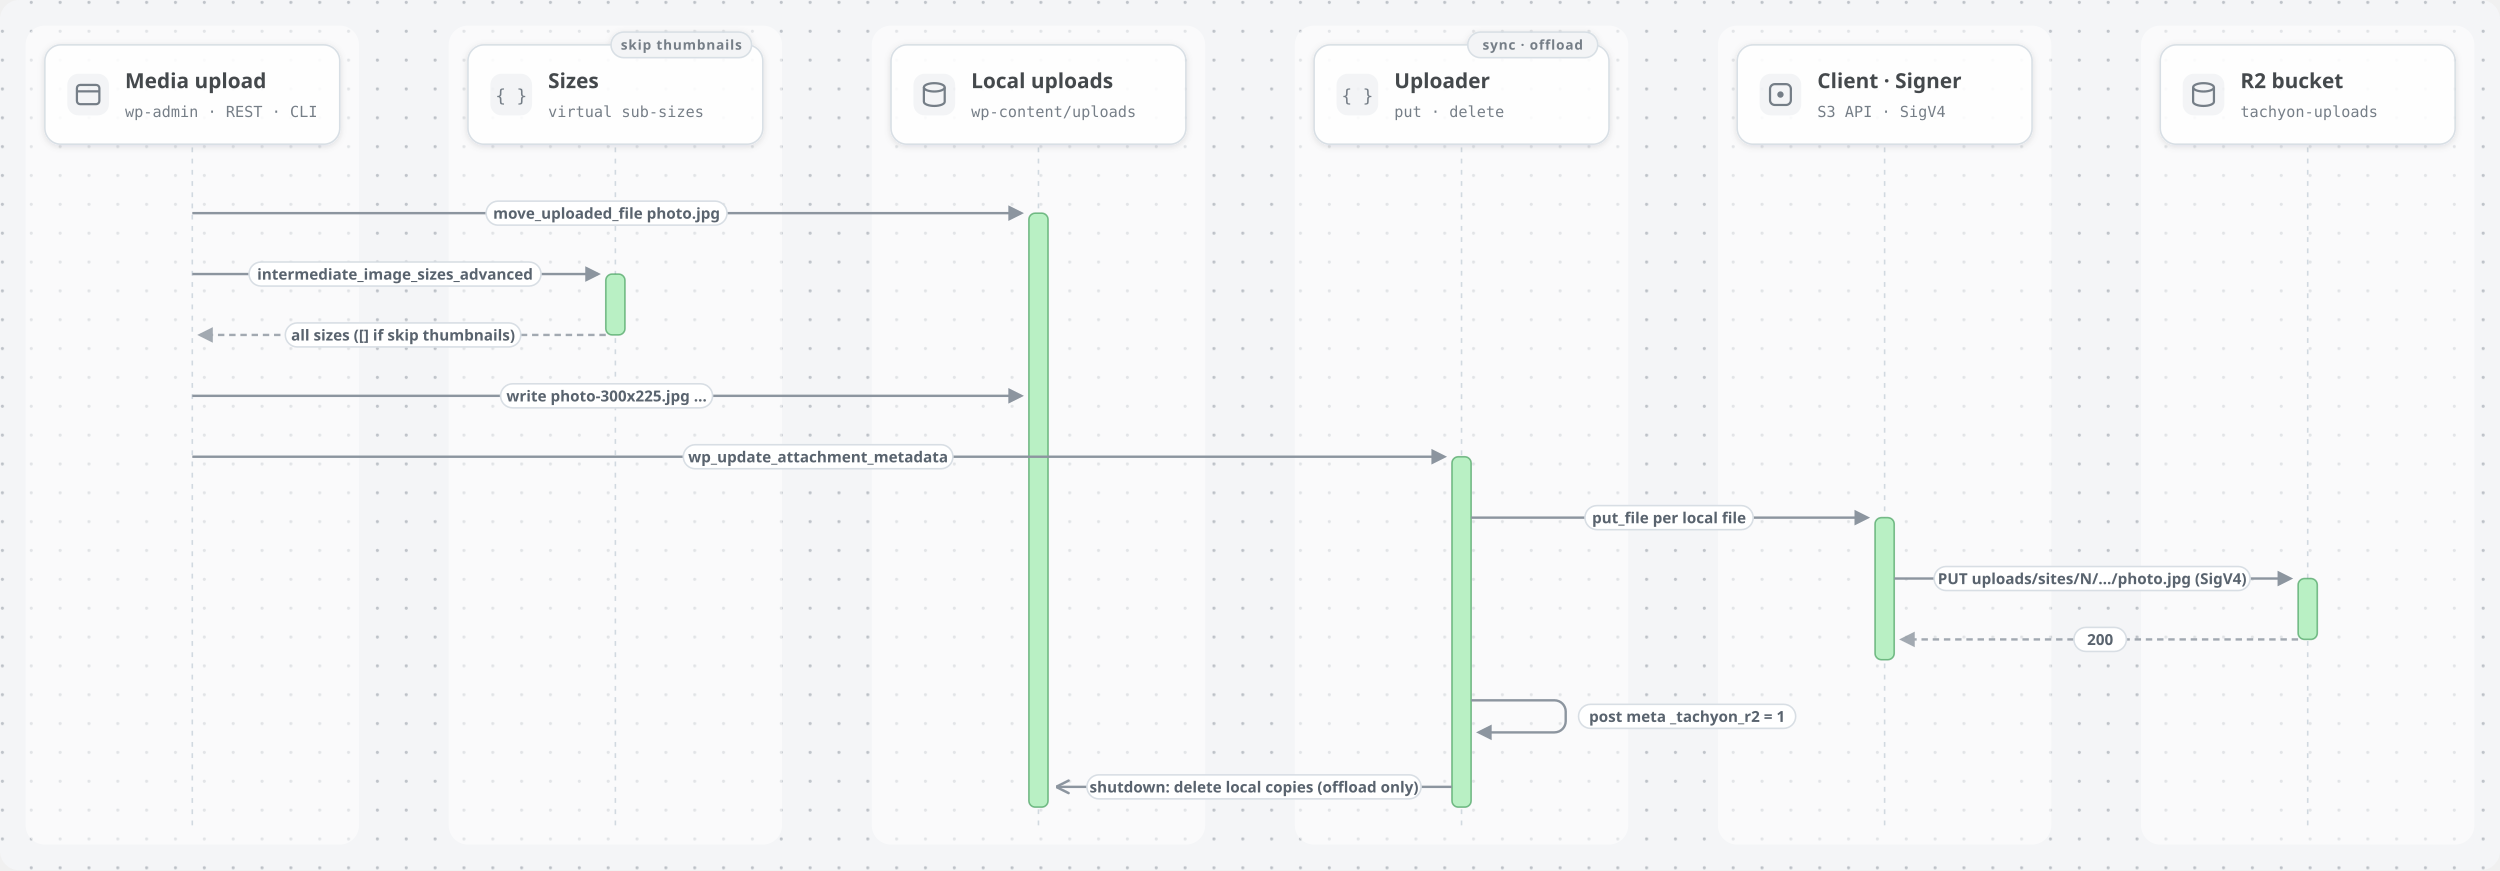
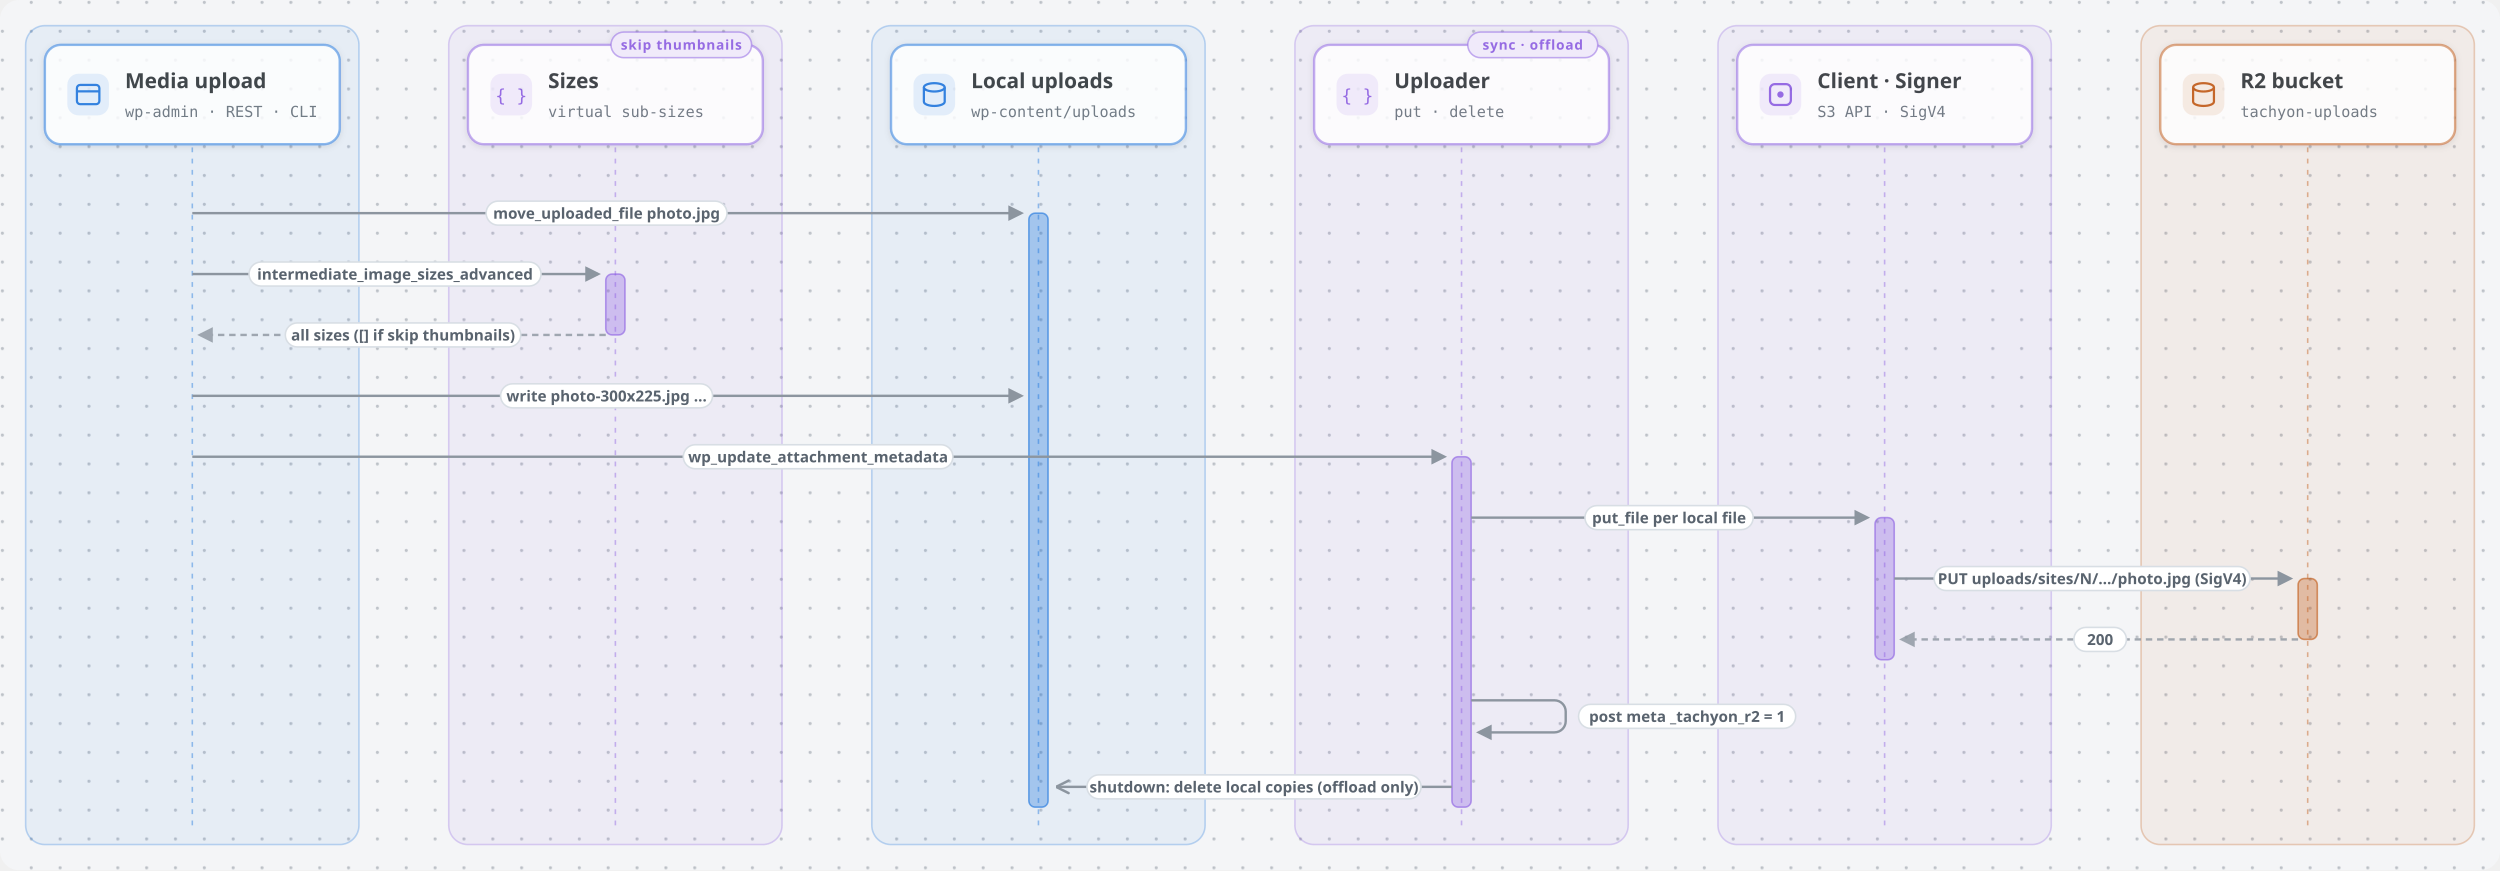
- <svg xmlns="http://www.w3.org/2000/svg" viewBox="0 0 1560 543" width="1560" height="543" role="img" aria-label="Upload in offload mode" font-family="-apple-system, BlinkMacSystemFont, &quot;Segoe UI&quot;, &quot;Noto Sans&quot;, Helvetica, Arial, sans-serif">
+ <svg xmlns="http://www.w3.org/2000/svg" data-lane-colors="1" viewBox="0 0 1560 543" width="1560" height="543" role="img" aria-label="Upload in offload mode" font-family="-apple-system, BlinkMacSystemFont, &quot;Segoe UI&quot;, &quot;Noto Sans&quot;, Helvetica, Arial, sans-serif">
  <defs>
    <pattern id="dots" width="18" height="18" patternUnits="userSpaceOnUse">
      <circle cx="1.5" cy="1.5" r="1" fill="rgba(140,149,159,.5)" />
    </pattern>
    <marker id="mk-added" viewBox="0 0 10 10" refX="8" refY="5" markerWidth="6.5" markerHeight="6.5" orient="auto-start-reverse">
      <path d="M0,0 L10,5 L0,10 z" fill="#1f883d" />
    </marker>
    <marker id="mko-added" viewBox="0 0 10 10" refX="10" refY="5" markerWidth="6.5" markerHeight="6.5" orient="auto-start-reverse">
      <path d="M2,1 L10,5 L2,9" fill="none" stroke="#1f883d" stroke-width="1.6" stroke-linecap="round" stroke-linejoin="round" />
    </marker>
    <marker id="mk-modified" viewBox="0 0 10 10" refX="8" refY="5" markerWidth="6.5" markerHeight="6.5" orient="auto-start-reverse">
      <path d="M0,0 L10,5 L0,10 z" fill="#bf8700" />
    </marker>
    <marker id="mko-modified" viewBox="0 0 10 10" refX="10" refY="5" markerWidth="6.5" markerHeight="6.5" orient="auto-start-reverse">
      <path d="M2,1 L10,5 L2,9" fill="none" stroke="#bf8700" stroke-width="1.6" stroke-linecap="round" stroke-linejoin="round" />
    </marker>
    <marker id="mk-removed" viewBox="0 0 10 10" refX="8" refY="5" markerWidth="6.5" markerHeight="6.5" orient="auto-start-reverse">
      <path d="M0,0 L10,5 L0,10 z" fill="#cf222e" />
    </marker>
    <marker id="mko-removed" viewBox="0 0 10 10" refX="10" refY="5" markerWidth="6.5" markerHeight="6.5" orient="auto-start-reverse">
      <path d="M2,1 L10,5 L2,9" fill="none" stroke="#cf222e" stroke-width="1.6" stroke-linecap="round" stroke-linejoin="round" />
    </marker>
    <marker id="mk-neutral" viewBox="0 0 10 10" refX="8" refY="5" markerWidth="6.5" markerHeight="6.5" orient="auto-start-reverse">
      <path d="M0,0 L10,5 L0,10 z" fill="#8c959f" />
    </marker>
    <marker id="mko-neutral" viewBox="0 0 10 10" refX="10" refY="5" markerWidth="6.5" markerHeight="6.5" orient="auto-start-reverse">
      <path d="M2,1 L10,5 L2,9" fill="none" stroke="#8c959f" stroke-width="1.6" stroke-linecap="round" stroke-linejoin="round" />
    </marker>
  </defs>
  <rect x="0" y="0" width="1560" height="543" rx="12" fill="#f4f5f7" />
  <rect x="0" y="0" width="1560" height="543" rx="12" fill="url(#dots)" />
  <g transform="translate(12,10)">
    <g>
-       <rect class="lanebox" x="4" y="6" width="208" height="511" rx="12" fill="rgba(255,255,255,.55)" />
-       <rect class="lanebox" x="268" y="6" width="208" height="511" rx="12" fill="rgba(255,255,255,.55)" />
-       <rect class="lanebox" x="532" y="6" width="208" height="511" rx="12" fill="rgba(255,255,255,.55)" />
-       <rect class="lanebox" x="796" y="6" width="208" height="511" rx="12" fill="rgba(255,255,255,.55)" />
-       <rect class="lanebox" x="1060" y="6" width="208" height="511" rx="12" fill="rgba(255,255,255,.55)" />
-       <rect class="lanebox" x="1324" y="6" width="208" height="511" rx="12" fill="rgba(255,255,255,.55)" />
-     </g>
-     <g>
-       <line class="lifeline" x1="108" y1="82" x2="108" y2="505" stroke="#d1d9e0" stroke-width="1" stroke-dasharray="3 4" />
-       <line class="lifeline" x1="372" y1="82" x2="372" y2="505" stroke="#d1d9e0" stroke-width="1" stroke-dasharray="3 4" />
-       <rect class="actbar" x="366" y="161" width="12" height="38" rx="4" fill="#b9f0c4" stroke="rgba(31,136,61,.55)" />
-       <line class="lifeline" x1="636" y1="82" x2="636" y2="505" stroke="#d1d9e0" stroke-width="1" stroke-dasharray="3 4" />
-       <rect class="actbar" x="630" y="123" width="12" height="370.67" rx="4" fill="#b9f0c4" stroke="rgba(31,136,61,.55)" />
-       <line class="lifeline" x1="900" y1="82" x2="900" y2="505" stroke="#d1d9e0" stroke-width="1" stroke-dasharray="3 4" />
-       <rect class="actbar" x="894" y="275" width="12" height="218.67" rx="4" fill="#b9f0c4" stroke="rgba(31,136,61,.55)" />
-       <line class="lifeline" x1="1164" y1="82" x2="1164" y2="505" stroke="#d1d9e0" stroke-width="1" stroke-dasharray="3 4" />
-       <rect class="actbar" x="1158" y="313" width="12" height="88.67" rx="4" fill="#b9f0c4" stroke="rgba(31,136,61,.55)" />
-       <line class="lifeline" x1="1428" y1="82" x2="1428" y2="505" stroke="#d1d9e0" stroke-width="1" stroke-dasharray="3 4" />
-       <rect class="actbar" x="1422" y="351" width="12" height="38" rx="4" fill="#b9f0c4" stroke="rgba(31,136,61,.55)" />
-     </g>
-     <g>
-       <g class="cardsh context" filter="drop-shadow(0 1px 2px rgba(31,35,40,.14))" opacity="0.82">
-         <rect class="card" x="16" y="18" width="184" height="62" rx="10" fill="#ffffff" stroke-width="1" stroke="#d1d9e0" />
-         <rect class="chip" x="30" y="36" width="26" height="26" rx="7" fill="#f1f3f5" />
-         <g>
-           <rect class="glyph-stroke" x="36" y="43" width="14" height="12" rx="2" stroke="#59636e" stroke-width="1.4" fill="none" />
-           <path class="glyph-stroke" d="M36,47 h14" stroke="#59636e" stroke-width="1.4" fill="none" />
+       <rect class="lanebox" x="4" y="6" width="208" height="511" rx="12" fill="rgba(9,105,218,0.06)" stroke="rgba(9,105,218,0.25)" stroke-width="1" />
+       <rect class="lanebox" x="268" y="6" width="208" height="511" rx="12" fill="rgba(130,80,223,0.06)" stroke="rgba(130,80,223,0.25)" stroke-width="1" />
+       <rect class="lanebox" x="532" y="6" width="208" height="511" rx="12" fill="rgba(9,105,218,0.06)" stroke="rgba(9,105,218,0.25)" stroke-width="1" />
+       <rect class="lanebox" x="796" y="6" width="208" height="511" rx="12" fill="rgba(130,80,223,0.06)" stroke="rgba(130,80,223,0.25)" stroke-width="1" />
+       <rect class="lanebox" x="1060" y="6" width="208" height="511" rx="12" fill="rgba(130,80,223,0.06)" stroke="rgba(130,80,223,0.25)" stroke-width="1" />
+       <rect class="lanebox" x="1324" y="6" width="208" height="511" rx="12" fill="rgba(188,76,0,0.06)" stroke="rgba(188,76,0,0.25)" stroke-width="1" />
+     </g>
+     <g>
+       <line class="lifeline" x1="108" y1="82" x2="108" y2="505" stroke="rgba(9,105,218,0.4)" stroke-width="1" stroke-dasharray="3 4" />
+       <line class="lifeline" x1="372" y1="82" x2="372" y2="505" stroke="rgba(130,80,223,0.4)" stroke-width="1" stroke-dasharray="3 4" />
+       <rect class="actbar" x="366" y="161" width="12" height="38" rx="4" fill="rgba(130,80,223,0.3)" stroke="rgba(130,80,223,0.55)" />
+       <line class="lifeline" x1="636" y1="82" x2="636" y2="505" stroke="rgba(9,105,218,0.4)" stroke-width="1" stroke-dasharray="3 4" />
+       <rect class="actbar" x="630" y="123" width="12" height="370.67" rx="4" fill="rgba(9,105,218,0.3)" stroke="rgba(9,105,218,0.55)" />
+       <line class="lifeline" x1="900" y1="82" x2="900" y2="505" stroke="rgba(130,80,223,0.4)" stroke-width="1" stroke-dasharray="3 4" />
+       <rect class="actbar" x="894" y="275" width="12" height="218.67" rx="4" fill="rgba(130,80,223,0.3)" stroke="rgba(130,80,223,0.55)" />
+       <line class="lifeline" x1="1164" y1="82" x2="1164" y2="505" stroke="rgba(130,80,223,0.4)" stroke-width="1" stroke-dasharray="3 4" />
+       <rect class="actbar" x="1158" y="313" width="12" height="88.67" rx="4" fill="rgba(130,80,223,0.3)" stroke="rgba(130,80,223,0.55)" />
+       <line class="lifeline" x1="1428" y1="82" x2="1428" y2="505" stroke="rgba(188,76,0,0.4)" stroke-width="1" stroke-dasharray="3 4" />
+       <rect class="actbar" x="1422" y="351" width="12" height="38" rx="4" fill="rgba(188,76,0,0.3)" stroke="rgba(188,76,0,0.55)" />
+     </g>
+     <g>
+       <g class="cardsh context" filter="drop-shadow(0 1px 2px rgba(31,35,40,.14))" opacity="0.82">
+         <rect class="card" x="16" y="18" width="184" height="62" rx="10" fill="#ffffff" stroke-width="1.5" stroke="rgba(9,105,218,0.55)" />
+         <rect class="chip" x="30" y="36" width="26" height="26" rx="7" fill="rgba(9,105,218,0.12)" />
+         <g>
+           <rect class="glyph-stroke" x="36" y="43" width="14" height="12" rx="2" stroke="#0969da" stroke-width="1.4" fill="none" />
+           <path class="glyph-stroke" d="M36,47 h14" stroke="#0969da" stroke-width="1.4" fill="none" />
        </g>
        <text class="ntitle" x="66" y="45" font-size="13" font-weight="600" fill="#1f2328">Media upload</text>
        <text class="nsub" x="66" y="63" font-size="9.5" fill="#59636e" font-family="ui-monospace, SFMono-Regular, &quot;SF Mono&quot;, Menlo, Consolas, monospace">wp-admin · REST · CLI</text>
      </g>
      <g class="cardsh context" filter="drop-shadow(0 1px 2px rgba(31,35,40,.14))" opacity="0.82">
-         <rect class="card" x="280" y="18" width="184" height="62" rx="10" fill="#ffffff" stroke-width="1" stroke="#d1d9e0" />
-         <rect class="chip" x="294" y="36" width="26" height="26" rx="7" fill="#f1f3f5" />
-         <g>
-           <text class="glyph" x="307" y="53.5" text-anchor="middle" fill="#59636e" font-size="11" font-family="ui-monospace, SFMono-Regular, &quot;SF Mono&quot;, Menlo, Consolas, monospace">{ }</text>
+         <rect class="card" x="280" y="18" width="184" height="62" rx="10" fill="#ffffff" stroke-width="1.5" stroke="rgba(130,80,223,0.55)" />
+         <rect class="chip" x="294" y="36" width="26" height="26" rx="7" fill="rgba(130,80,223,0.12)" />
+         <g>
+           <text class="glyph" x="307" y="53.5" text-anchor="middle" fill="#8250df" font-size="11" font-family="ui-monospace, SFMono-Regular, &quot;SF Mono&quot;, Menlo, Consolas, monospace">{ }</text>
        </g>
        <text class="ntitle" x="330" y="45" font-size="13" font-weight="600" fill="#1f2328">Sizes</text>
        <text class="nsub" x="330" y="63" font-size="9.5" fill="#59636e" font-family="ui-monospace, SFMono-Regular, &quot;SF Mono&quot;, Menlo, Consolas, monospace">virtual sub-sizes</text>
        <g class="bdg bdg-neutral">
-           <rect x="369.26" y="10" width="87.74" height="16" rx="8" fill="#f1f3f5" stroke="#d1d9e0" stroke-width="1" />
-           <text x="413.13" y="21" text-anchor="middle" font-size="8.5" font-weight="700" letter-spacing=".06em" fill="#59636e">skip thumbnails</text>
-         </g>
-       </g>
-       <g class="cardsh context" filter="drop-shadow(0 1px 2px rgba(31,35,40,.14))" opacity="0.82">
-         <rect class="card" x="544" y="18" width="184" height="62" rx="10" fill="#ffffff" stroke-width="1" stroke="#d1d9e0" />
-         <rect class="chip" x="558" y="36" width="26" height="26" rx="7" fill="#f1f3f5" />
-         <g>
-           <ellipse class="glyph-stroke" stroke="#59636e" stroke-width="1.4" fill="none" cx="571" cy="44.5" rx="6.5" ry="2.6" />
-           <path class="glyph-stroke" d="M564.5,44.5 v9 a6.5,2.6 0 0 0 13 0 v-9" stroke="#59636e" stroke-width="1.4" fill="none" />
+           <rect x="369.26" y="10" width="87.74" height="16" rx="8" fill="#ffffff" stroke="none" stroke-width="1" />
+           <rect x="369.26" y="10" width="87.74" height="16" rx="8" fill="rgba(130,80,223,0.12)" stroke="rgba(130,80,223,0.55)" stroke-width="1" />
+           <text x="413.13" y="21" text-anchor="middle" font-size="8.5" font-weight="700" letter-spacing=".06em" fill="#8250df">skip thumbnails</text>
+         </g>
+       </g>
+       <g class="cardsh context" filter="drop-shadow(0 1px 2px rgba(31,35,40,.14))" opacity="0.82">
+         <rect class="card" x="544" y="18" width="184" height="62" rx="10" fill="#ffffff" stroke-width="1.5" stroke="rgba(9,105,218,0.55)" />
+         <rect class="chip" x="558" y="36" width="26" height="26" rx="7" fill="rgba(9,105,218,0.12)" />
+         <g>
+           <ellipse class="glyph-stroke" stroke="#0969da" stroke-width="1.4" fill="none" cx="571" cy="44.5" rx="6.5" ry="2.6" />
+           <path class="glyph-stroke" d="M564.5,44.5 v9 a6.5,2.6 0 0 0 13 0 v-9" stroke="#0969da" stroke-width="1.4" fill="none" />
        </g>
        <text class="ntitle" x="594" y="45" font-size="13" font-weight="600" fill="#1f2328">Local uploads</text>
        <text class="nsub" x="594" y="63" font-size="9.5" fill="#59636e" font-family="ui-monospace, SFMono-Regular, &quot;SF Mono&quot;, Menlo, Consolas, monospace">wp-content/uploads</text>
      </g>
      <g class="cardsh context" filter="drop-shadow(0 1px 2px rgba(31,35,40,.14))" opacity="0.82">
-         <rect class="card" x="808" y="18" width="184" height="62" rx="10" fill="#ffffff" stroke-width="1" stroke="#d1d9e0" />
-         <rect class="chip" x="822" y="36" width="26" height="26" rx="7" fill="#f1f3f5" />
-         <g>
-           <text class="glyph" x="835" y="53.5" text-anchor="middle" fill="#59636e" font-size="11" font-family="ui-monospace, SFMono-Regular, &quot;SF Mono&quot;, Menlo, Consolas, monospace">{ }</text>
+         <rect class="card" x="808" y="18" width="184" height="62" rx="10" fill="#ffffff" stroke-width="1.5" stroke="rgba(130,80,223,0.55)" />
+         <rect class="chip" x="822" y="36" width="26" height="26" rx="7" fill="rgba(130,80,223,0.12)" />
+         <g>
+           <text class="glyph" x="835" y="53.5" text-anchor="middle" fill="#8250df" font-size="11" font-family="ui-monospace, SFMono-Regular, &quot;SF Mono&quot;, Menlo, Consolas, monospace">{ }</text>
        </g>
        <text class="ntitle" x="858" y="45" font-size="13" font-weight="600" fill="#1f2328">Uploader</text>
        <text class="nsub" x="858" y="63" font-size="9.5" fill="#59636e" font-family="ui-monospace, SFMono-Regular, &quot;SF Mono&quot;, Menlo, Consolas, monospace">put · delete</text>
        <g class="bdg bdg-neutral">
-           <rect x="903.87" y="10" width="81.13" height="16" rx="8" fill="#f1f3f5" stroke="#d1d9e0" stroke-width="1" />
-           <text x="944.44" y="21" text-anchor="middle" font-size="8.5" font-weight="700" letter-spacing=".06em" fill="#59636e">sync · offload</text>
-         </g>
-       </g>
-       <g class="cardsh context" filter="drop-shadow(0 1px 2px rgba(31,35,40,.14))" opacity="0.82">
-         <rect class="card" x="1072" y="18" width="184" height="62" rx="10" fill="#ffffff" stroke-width="1" stroke="#d1d9e0" />
-         <rect class="chip" x="1086" y="36" width="26" height="26" rx="7" fill="#f1f3f5" />
-         <g>
-           <rect class="glyph-stroke" x="1092.5" y="42.5" width="13" height="13" rx="3" stroke="#59636e" stroke-width="1.4" fill="none" />
-           <circle class="glyph" fill="#59636e" cx="1099" cy="49" r="2" />
+           <rect x="903.87" y="10" width="81.13" height="16" rx="8" fill="#ffffff" stroke="none" stroke-width="1" />
+           <rect x="903.87" y="10" width="81.13" height="16" rx="8" fill="rgba(130,80,223,0.12)" stroke="rgba(130,80,223,0.55)" stroke-width="1" />
+           <text x="944.44" y="21" text-anchor="middle" font-size="8.5" font-weight="700" letter-spacing=".06em" fill="#8250df">sync · offload</text>
+         </g>
+       </g>
+       <g class="cardsh context" filter="drop-shadow(0 1px 2px rgba(31,35,40,.14))" opacity="0.82">
+         <rect class="card" x="1072" y="18" width="184" height="62" rx="10" fill="#ffffff" stroke-width="1.5" stroke="rgba(130,80,223,0.55)" />
+         <rect class="chip" x="1086" y="36" width="26" height="26" rx="7" fill="rgba(130,80,223,0.12)" />
+         <g>
+           <rect class="glyph-stroke" x="1092.5" y="42.5" width="13" height="13" rx="3" stroke="#8250df" stroke-width="1.4" fill="none" />
+           <circle class="glyph" fill="#8250df" cx="1099" cy="49" r="2" />
        </g>
        <text class="ntitle" x="1122" y="45" font-size="13" font-weight="600" fill="#1f2328">Client · Signer</text>
        <text class="nsub" x="1122" y="63" font-size="9.5" fill="#59636e" font-family="ui-monospace, SFMono-Regular, &quot;SF Mono&quot;, Menlo, Consolas, monospace">S3 API · SigV4</text>
      </g>
      <g class="cardsh context" filter="drop-shadow(0 1px 2px rgba(31,35,40,.14))" opacity="0.82">
-         <rect class="card" x="1336" y="18" width="184" height="62" rx="10" fill="#ffffff" stroke-width="1" stroke="#d1d9e0" />
-         <rect class="chip" x="1350" y="36" width="26" height="26" rx="7" fill="#f1f3f5" />
-         <g>
-           <ellipse class="glyph-stroke" stroke="#59636e" stroke-width="1.4" fill="none" cx="1363" cy="44.5" rx="6.5" ry="2.6" />
-           <path class="glyph-stroke" d="M1356.5,44.5 v9 a6.5,2.6 0 0 0 13 0 v-9" stroke="#59636e" stroke-width="1.4" fill="none" />
+         <rect class="card" x="1336" y="18" width="184" height="62" rx="10" fill="#ffffff" stroke-width="1.5" stroke="rgba(188,76,0,0.55)" />
+         <rect class="chip" x="1350" y="36" width="26" height="26" rx="7" fill="rgba(188,76,0,0.12)" />
+         <g>
+           <ellipse class="glyph-stroke" stroke="#bc4c00" stroke-width="1.4" fill="none" cx="1363" cy="44.5" rx="6.5" ry="2.6" />
+           <path class="glyph-stroke" d="M1356.5,44.5 v9 a6.5,2.6 0 0 0 13 0 v-9" stroke="#bc4c00" stroke-width="1.4" fill="none" />
        </g>
        <text class="ntitle" x="1386" y="45" font-size="13" font-weight="600" fill="#1f2328">R2 bucket</text>
        <text class="nsub" x="1386" y="63" font-size="9.5" fill="#59636e" font-family="ui-monospace, SFMono-Regular, &quot;SF Mono&quot;, Menlo, Consolas, monospace">tachyon-uploads</text>
      </g>
    </g>
    <g>
      <path class="msg edge-neutral" d="M108,123 L625,123" marker-end="url(#mk-neutral)" fill="none" stroke="#8c959f" stroke-width="1.5" />
      <circle r="2.6" fill="#8c959f" opacity="0">
        <animateMotion dur="14s" repeatCount="indefinite" keyPoints="0;0;1;1" keyTimes="0;0;0.1;1" calcMode="linear" path="M108,123 L625,123" />
        <animate attributeName="opacity" dur="14s" repeatCount="indefinite" values="0;0;1;1;0;0" keyTimes="0;0;0.008;0.092;0.1;1" />
      </circle>
      <path class="msg edge-neutral" d="M108,161 L361,161" marker-end="url(#mk-neutral)" fill="none" stroke="#8c959f" stroke-width="1.5" />
      <circle r="2.6" fill="#8c959f" opacity="0">
        <animateMotion dur="14s" repeatCount="indefinite" keyPoints="0;0;1;1" keyTimes="0;0.1;0.2;1" calcMode="linear" path="M108,161 L361,161" />
        <animate attributeName="opacity" dur="14s" repeatCount="indefinite" values="0;0;1;1;0;0" keyTimes="0;0.1;0.108;0.192;0.2;1" />
      </circle>
      <path class="msg edge-neutral msg-return" d="M366,199 L113,199" marker-end="url(#mk-neutral)" fill="none" stroke="#8c959f" stroke-width="1.5" stroke-dasharray="4 3" opacity="0.8" />
      <circle r="2.6" fill="#8c959f" opacity="0">
        <animateMotion dur="14s" repeatCount="indefinite" keyPoints="0;0;1;1" keyTimes="0;0.2;0.3;1" calcMode="linear" path="M366,199 L113,199" />
        <animate attributeName="opacity" dur="14s" repeatCount="indefinite" values="0;0;1;1;0;0" keyTimes="0;0.2;0.208;0.292;0.3;1" />
      </circle>
      <path class="msg edge-neutral" d="M108,237 L625,237" marker-end="url(#mk-neutral)" fill="none" stroke="#8c959f" stroke-width="1.5" />
      <circle r="2.6" fill="#8c959f" opacity="0">
        <animateMotion dur="14s" repeatCount="indefinite" keyPoints="0;0;1;1" keyTimes="0;0.3;0.4;1" calcMode="linear" path="M108,237 L625,237" />
        <animate attributeName="opacity" dur="14s" repeatCount="indefinite" values="0;0;1;1;0;0" keyTimes="0;0.3;0.308;0.392;0.4;1" />
      </circle>
      <path class="msg edge-neutral" d="M108,275 L889,275" marker-end="url(#mk-neutral)" fill="none" stroke="#8c959f" stroke-width="1.5" />
      <circle r="2.6" fill="#8c959f" opacity="0">
        <animateMotion dur="14s" repeatCount="indefinite" keyPoints="0;0;1;1" keyTimes="0;0.4;0.5;1" calcMode="linear" path="M108,275 L889,275" />
        <animate attributeName="opacity" dur="14s" repeatCount="indefinite" values="0;0;1;1;0;0" keyTimes="0;0.4;0.408;0.492;0.5;1" />
      </circle>
      <path class="msg edge-neutral" d="M906,313 L1153,313" marker-end="url(#mk-neutral)" fill="none" stroke="#8c959f" stroke-width="1.5" />
      <circle r="2.6" fill="#8c959f" opacity="0">
        <animateMotion dur="14s" repeatCount="indefinite" keyPoints="0;0;1;1" keyTimes="0;0.5;0.6;1" calcMode="linear" path="M906,313 L1153,313" />
        <animate attributeName="opacity" dur="14s" repeatCount="indefinite" values="0;0;1;1;0;0" keyTimes="0;0.5;0.508;0.592;0.6;1" />
      </circle>
      <path class="msg edge-neutral" d="M1170,351 L1417,351" marker-end="url(#mk-neutral)" fill="none" stroke="#8c959f" stroke-width="1.5" />
      <circle r="2.6" fill="#8c959f" opacity="0">
        <animateMotion dur="14s" repeatCount="indefinite" keyPoints="0;0;1;1" keyTimes="0;0.6;0.7;1" calcMode="linear" path="M1170,351 L1417,351" />
        <animate attributeName="opacity" dur="14s" repeatCount="indefinite" values="0;0;1;1;0;0" keyTimes="0;0.6;0.608;0.692;0.7;1" />
      </circle>
      <path class="msg edge-neutral msg-return" d="M1422,389 L1175,389" marker-end="url(#mk-neutral)" fill="none" stroke="#8c959f" stroke-width="1.5" stroke-dasharray="4 3" opacity="0.8" />
      <circle r="2.6" fill="#8c959f" opacity="0">
        <animateMotion dur="14s" repeatCount="indefinite" keyPoints="0;0;1;1" keyTimes="0;0.7;0.8;1" calcMode="linear" path="M1422,389 L1175,389" />
        <animate attributeName="opacity" dur="14s" repeatCount="indefinite" values="0;0;1;1;0;0" keyTimes="0;0.7;0.708;0.792;0.8;1" />
      </circle>
      <path class="msg edge-neutral" d="M906,427 h52 a7,7 0 0 1 7,7 v6 a7,7 0 0 1 -7,7 h-47" marker-end="url(#mk-neutral)" fill="none" stroke="#8c959f" stroke-width="1.5" />
      <circle r="2.6" fill="#8c959f" opacity="0">
        <animateMotion dur="14s" repeatCount="indefinite" keyPoints="0;0;1;1" keyTimes="0;0.8;0.9;1" calcMode="linear" path="M906,427 h52 a7,7 0 0 1 7,7 v6 a7,7 0 0 1 -7,7 h-47" />
        <animate attributeName="opacity" dur="14s" repeatCount="indefinite" values="0;0;1;1;0;0" keyTimes="0;0.8;0.808;0.892;0.9;1" />
      </circle>
      <path class="msg edge-neutral" d="M894,481 L647,481" marker-end="url(#mko-neutral)" fill="none" stroke="#8c959f" stroke-width="1.5" />
      <circle r="2.6" fill="#8c959f" opacity="0">
        <animateMotion dur="14s" repeatCount="indefinite" keyPoints="0;0;1;1" keyTimes="0;0.9;1;1" calcMode="linear" path="M894,481 L647,481" />
        <animate attributeName="opacity" dur="14s" repeatCount="indefinite" values="0;0;1;1;0;0" keyTimes="0;0.9;0.908;0.992;1;1" />
      </circle>
    </g>
    <g>
      <g>
        <rect class="lpill" x="291.33" y="115.5" width="150.34" height="15" rx="7.5" fill="#ffffff" stroke="#d8dee4" stroke-width="1" />
        <text class="ltext" x="366.5" y="126.5" text-anchor="middle" font-size="9.5" font-weight="600" fill="#59636e">move_uploaded_file photo.jpg</text>
      </g>
      <g>
        <rect class="lpill" x="143.39" y="153.5" width="182.23" height="15" rx="7.5" fill="#ffffff" stroke="#d8dee4" stroke-width="1" />
        <text class="ltext" x="234.5" y="164.5" text-anchor="middle" font-size="9.5" font-weight="600" fill="#59636e">intermediate_image_sizes_advanced</text>
      </g>
      <g>
        <rect class="lpill" x="166.03" y="191.5" width="146.94" height="15" rx="7.5" fill="#ffffff" stroke="#d8dee4" stroke-width="1" />
        <text class="ltext" x="239.5" y="202.5" text-anchor="middle" font-size="9.5" font-weight="600" fill="#59636e">all sizes ([] if skip thumbnails)</text>
      </g>
      <g>
        <rect class="lpill" x="300.35" y="229.5" width="132.31" height="15" rx="7.5" fill="#ffffff" stroke="#d8dee4" stroke-width="1" />
        <text class="ltext" x="366.5" y="240.5" text-anchor="middle" font-size="9.5" font-weight="600" fill="#59636e">write photo-300x225.jpg …</text>
      </g>
      <g>
        <rect class="lpill" x="414.37" y="267.5" width="168.26" height="15" rx="7.5" fill="#ffffff" stroke="#d8dee4" stroke-width="1" />
        <text class="ltext" x="498.5" y="278.5" text-anchor="middle" font-size="9.5" font-weight="600" fill="#59636e">wp_update_attachment_metadata</text>
      </g>
      <g>
        <rect class="lpill" x="977.01" y="305.5" width="104.99" height="15" rx="7.5" fill="#ffffff" stroke="#d8dee4" stroke-width="1" />
        <text class="ltext" x="1029.5" y="316.5" text-anchor="middle" font-size="9.5" font-weight="600" fill="#59636e">put_file per local file</text>
      </g>
      <g>
        <rect class="lpill" x="1194.89" y="343.5" width="197.22" height="15" rx="7.5" fill="#ffffff" stroke="#d8dee4" stroke-width="1" />
        <text class="ltext" x="1293.5" y="354.5" text-anchor="middle" font-size="9.5" font-weight="600" fill="#59636e">PUT uploads/sites/N/…/photo.jpg (SigV4)</text>
      </g>
      <g>
        <rect class="lpill" x="1282.1" y="381.5" width="32.8" height="15" rx="7.5" fill="#ffffff" stroke="#d8dee4" stroke-width="1" />
        <text class="ltext" x="1298.5" y="392.5" text-anchor="middle" font-size="9.5" font-weight="600" fill="#59636e">200</text>
      </g>
      <g>
        <rect class="lpill" x="973" y="429.5" width="135.51" height="15" rx="7.5" fill="#ffffff" stroke="#d8dee4" stroke-width="1" />
        <text class="ltext" x="1040.76" y="440.5" text-anchor="middle" font-size="9.5" font-weight="600" fill="#59636e">post meta _tachyon_r2 = 1</text>
      </g>
      <g>
        <rect class="lpill" x="666.23" y="473.5" width="208.54" height="15" rx="7.5" fill="#ffffff" stroke="#d8dee4" stroke-width="1" />
        <text class="ltext" x="770.5" y="484.5" text-anchor="middle" font-size="9.5" font-weight="600" fill="#59636e">shutdown: delete local copies (offload only)</text>
      </g>
    </g>
  </g>
</svg>
